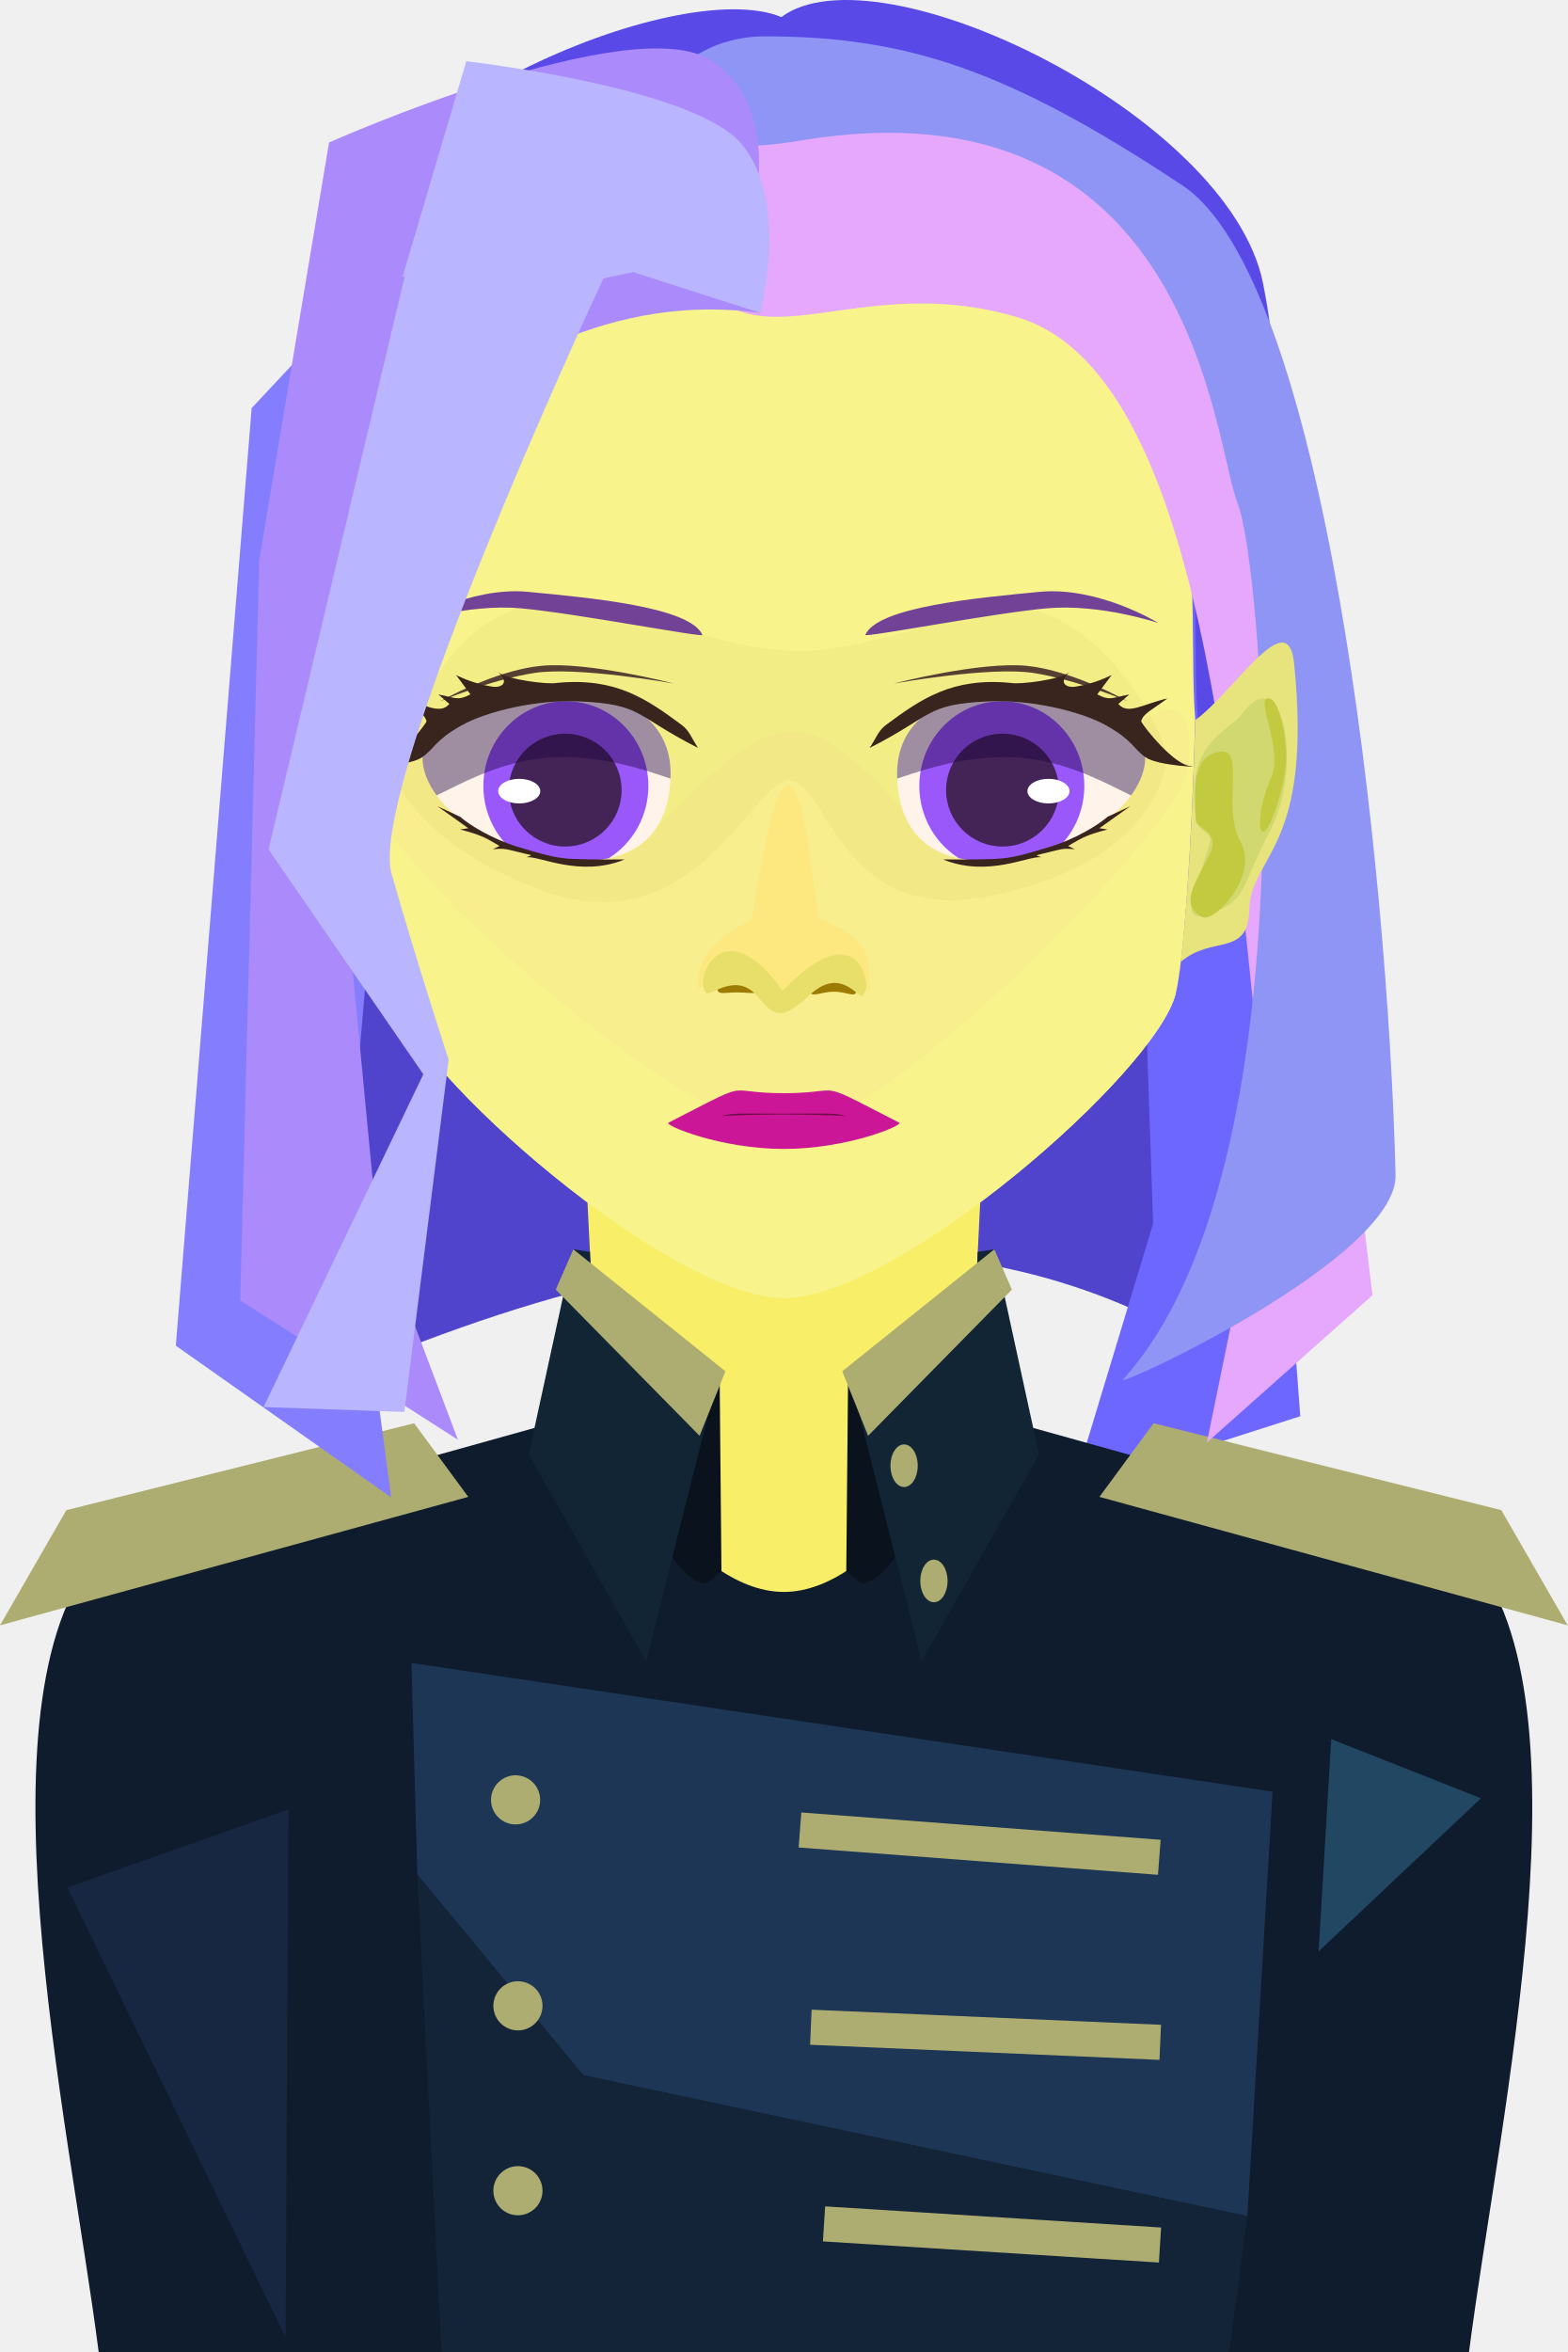
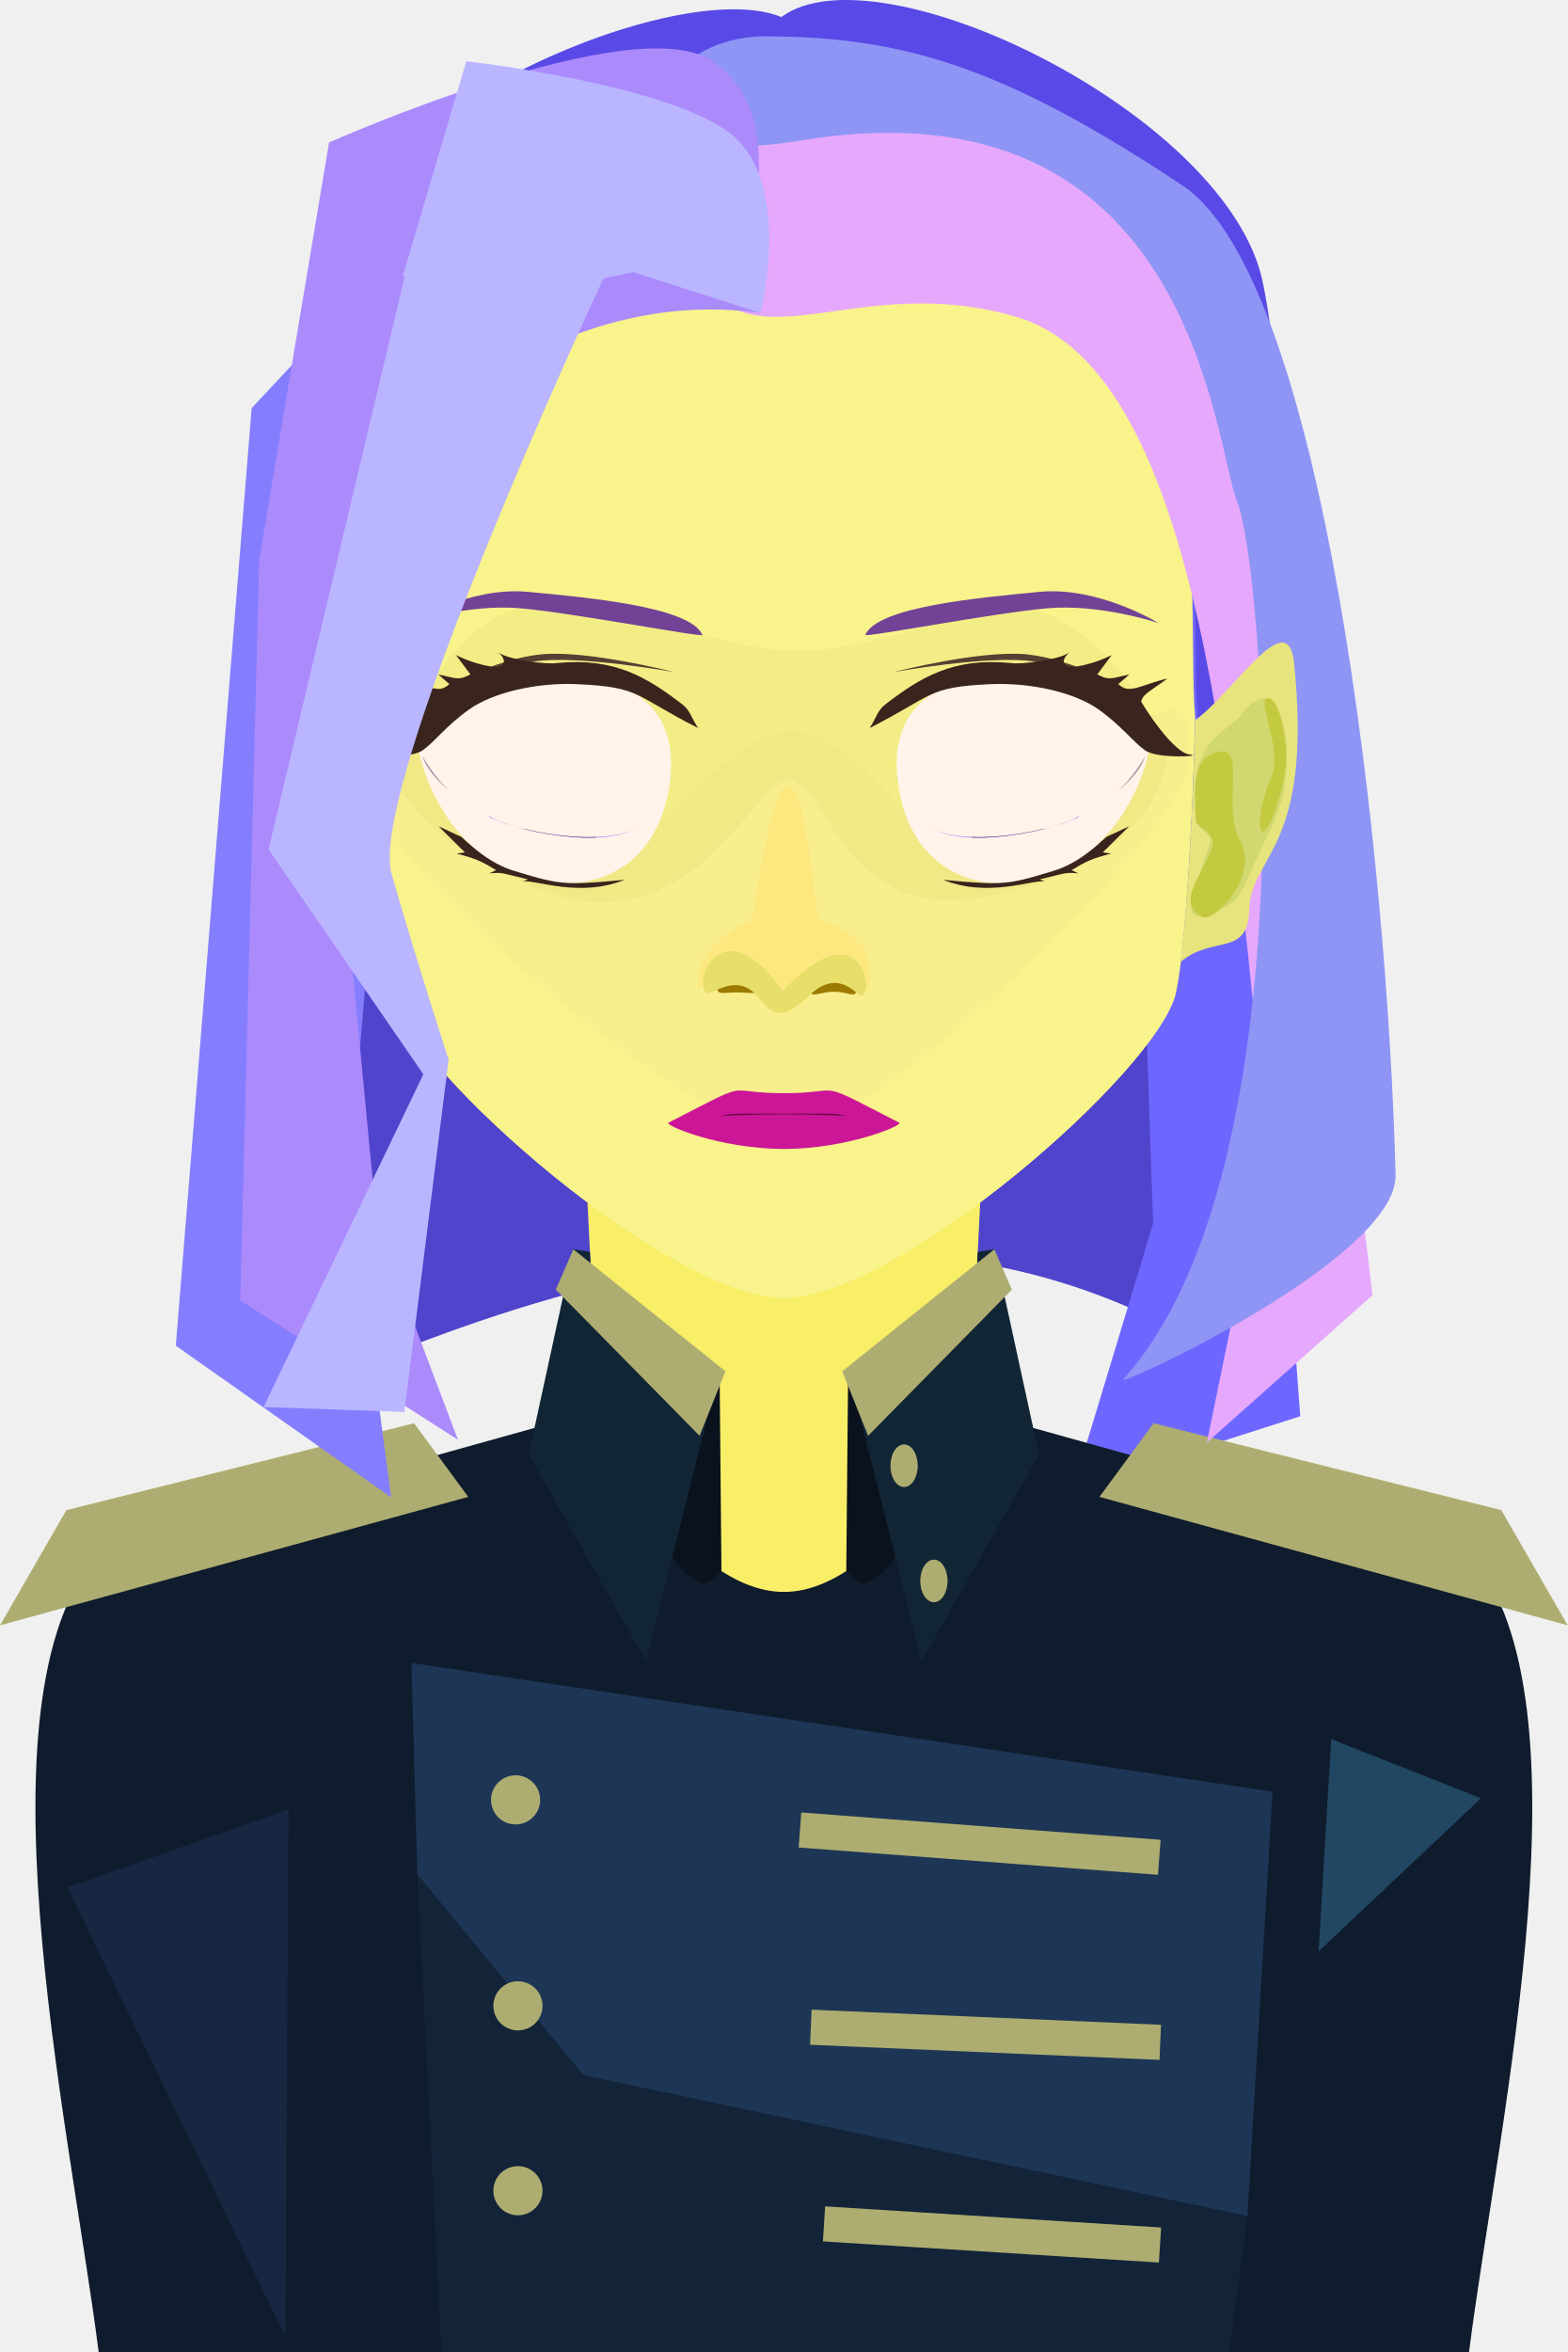
<svg xmlns="http://www.w3.org/2000/svg" xmlns:xlink="http://www.w3.org/1999/xlink" width="200" height="300" viewBox="0 0 200 300" version="1.1" id="svg1">
  <defs id="defs1">
-     <clipPath clipPathUnits="userSpaceOnUse" id="clipPath24">
-       <use x="0" y="0" xlink:href="#path90" id="use24" />
+     <clipPath clipPathUnits="userSpaceOnUse" id="clipPath27">
+       <use x="0" y="0" xlink:href="#path79" id="use78" />
    </clipPath>
-     <clipPath clipPathUnits="userSpaceOnUse" id="clipPath27">
-       <use x="0" y="0" xlink:href="#path79" id="use27" />
+     <clipPath clipPathUnits="userSpaceOnUse" id="clipPath81">
+       <use x="0" y="0" xlink:href="#path59" id="use81" />
    </clipPath>
  </defs>
  <g id="g38">
    <path id="path137" style="fill:#5044cc;fill-opacity:1;stroke-width:10.726;stroke-linecap:round;stroke-linejoin:round" d="M 100.348,5.772 C 70.055,5.771 47.246,32.655 47.243,44.89 L 38.904,177.363 c 55.25,-24.909 94.602,-22.012 122.875,0 L 153.441,44.89 C 153.439,32.657 130.641,5.773 100.348,5.772 Z" />
    <path style="font-variation-settings:normal;vector-effect:none;fill:#6e67ff;fill-opacity:1;stroke:none;stroke-width:792.628;stroke-linecap:butt;stroke-linejoin:miter;stroke-miterlimit:4;stroke-dasharray:none;stroke-dashoffset:0;stroke-opacity:1;-inkscape-stroke:none;stop-color:#000000" d="m 155.337,39.67 -11.514,19.448 3.29,96.949 -10.256,33.865 29.027,-9.289 z" id="path139" />
  </g>
  <g id="g39">
    <path id="path3" style="fill:#0f1c2d;fill-opacity:1;stroke-width:3.893;stroke-linecap:round;stroke-linejoin:round" d="M 100,173.26 13.195,197.475 C -3.817,215.063 8.778,270.221 12.588,300 H 187.412 c 3.809,-29.779 16.405,-84.937 -0.607,-102.525 z" />
    <g id="g40">
      <path id="rect13" style="fill:#aead71;stroke-width:4.776;stroke-linecap:round;stroke-linejoin:round" d="M 8.466,192.62 52.831,181.535 59.739,190.93 -3.7825843e-7,207.314 Z" />
      <path id="path26" style="fill:#aead71;stroke-width:4.776;stroke-linecap:round;stroke-linejoin:round" d="M 191.534,192.62 147.169,181.535 140.261,190.93 200,207.314 Z" />
    </g>
    <path id="rect1" style="fill:#f8ee68;stroke-width:3.374;stroke-linecap:round;stroke-linejoin:round" d="m 73.227,118.675 3.128,62.988 c 0,0 11.163,21.39 23.646,21.39 12.483,0 23.646,-21.39 23.646,-21.39 l 3.128,-62.988 h -26.773 z" />
    <g id="g41">
      <path id="rect16" style="fill:#1d3655;fill-opacity:1;stroke-width:4.776;stroke-linecap:round;stroke-linejoin:round" d="M 52.493,212.112 162.349,228.53 159.137,282.67 74.408,264.695 53.241,239.101 Z" />
      <path id="path32" style="font-variation-settings:normal;vector-effect:none;fill:#132439;fill-opacity:1;stroke:none;stroke-width:305.685;stroke-linecap:butt;stroke-linejoin:miter;stroke-miterlimit:4;stroke-dasharray:none;stroke-dashoffset:0;stroke-opacity:1;-inkscape-stroke:none;stop-color:#000000" d="M 53.24,239.102 56.33,300 H 156.801 l 2.336,-17.33 -84.729,-17.975 z" />
      <circle style="fill:#aead71;fill-opacity:1;stroke:none;stroke-width:0.448;stroke-linecap:round;stroke-linejoin:round" id="path22" cx="65.777" cy="229.575" r="3.134" />
      <circle style="fill:#aead71;fill-opacity:1;stroke:none;stroke-width:0.448;stroke-linecap:round;stroke-linejoin:round" id="circle22" cx="66.076" cy="255.845" r="3.134" />
      <circle style="fill:#aead71;fill-opacity:1;stroke:none;stroke-width:0.448;stroke-linecap:round;stroke-linejoin:round" id="circle23" cx="66.076" cy="279.428" r="3.134" />
      <path id="rect23" style="fill:#aead71;stroke-width:4.776;stroke-linecap:round;stroke-linejoin:round" d="m 102.229,231.184 45.84,3.485 -0.339,4.465 -45.84,-3.485 z" />
      <path id="rect24" style="fill:#aead71;stroke-width:4.705;stroke-linecap:round;stroke-linejoin:round" d="m 103.542,256.339 44.574,1.927 -0.193,4.473 -44.574,-1.927 z" />
      <path id="rect25" style="fill:#aead71;stroke-width:4.615;stroke-linecap:round;stroke-linejoin:round" d="m 105.268,281.426 42.861,2.696 -0.281,4.467 -42.861,-2.696 z" />
    </g>
    <g id="g42">
      <path style="font-variation-settings:normal;vector-effect:none;fill:#0a121d;fill-opacity:1;stroke:none;stroke-width:305.685;stroke-linecap:butt;stroke-linejoin:miter;stroke-miterlimit:4;stroke-dasharray:none;stroke-dashoffset:0;stroke-opacity:1;-inkscape-stroke:none;stop-color:#000000" d="m 91.803,174.944 0.237,25.446 c -1.011,0.811 -1.722,1.699 -2.333,1.549 -2.083,-0.508 -3.796,-3.001 -4.851,-4.654" id="path28" />
      <path style="font-variation-settings:normal;vector-effect:none;fill:#112534;fill-opacity:1;stroke:none;stroke-width:305.685;stroke-linecap:butt;stroke-linejoin:miter;stroke-miterlimit:4;stroke-dasharray:none;stroke-dashoffset:0;stroke-opacity:1;-inkscape-stroke:none;stop-color:#000000" d="m 91.722,174.972 -16.39,-13.783 -0.068,-1.517 -2.118,-0.321 -5.699,26.175 14.987,26.386 z" id="path8" />
      <path style="font-variation-settings:normal;vector-effect:none;fill:#aead71;fill-opacity:1;stroke:none;stroke-width:305.685;stroke-linecap:butt;stroke-linejoin:miter;stroke-miterlimit:4;stroke-dasharray:none;stroke-dashoffset:0;stroke-opacity:1;-inkscape-stroke:none;stop-color:#000000" d="m 73.147,159.352 19.402,15.555 -3.299,8.231 -18.344,-18.645 z" id="path16" />
      <path style="font-variation-settings:normal;vector-effect:none;fill:#0a121d;fill-opacity:1;stroke:none;stroke-width:305.685;stroke-linecap:butt;stroke-linejoin:miter;stroke-miterlimit:4;stroke-dasharray:none;stroke-dashoffset:0;stroke-opacity:1;-inkscape-stroke:none;stop-color:#000000" d="m 108.201,174.944 -0.237,25.446 c 1.011,0.811 1.722,1.699 2.333,1.549 2.083,-0.508 3.796,-3.001 4.851,-4.654" id="path29" />
      <path style="font-variation-settings:normal;vector-effect:none;fill:#112534;fill-opacity:1;stroke:none;stroke-width:305.685;stroke-linecap:butt;stroke-linejoin:miter;stroke-miterlimit:4;stroke-dasharray:none;stroke-dashoffset:0;stroke-opacity:1;-inkscape-stroke:none;stop-color:#000000" d="m 108.278,174.972 16.39,-13.783 0.068,-1.517 2.118,-0.321 5.699,26.175 -14.987,26.386 z" id="path19" />
      <path style="font-variation-settings:normal;vector-effect:none;fill:#aead71;fill-opacity:1;stroke:none;stroke-width:305.685;stroke-linecap:butt;stroke-linejoin:miter;stroke-miterlimit:4;stroke-dasharray:none;stroke-dashoffset:0;stroke-opacity:1;-inkscape-stroke:none;stop-color:#000000" d="m 126.853,159.352 -19.402,15.555 3.299,8.231 18.344,-18.645 z" id="path21" />
      <ellipse style="fill:#aead71;fill-opacity:1;stroke:none;stroke-width:4.776;stroke-linecap:round;stroke-linejoin:round" id="path27" cx="115.34" cy="186.954" rx="1.741" ry="2.718" />
      <ellipse style="fill:#aead71;fill-opacity:1;stroke:none;stroke-width:4.776;stroke-linecap:round;stroke-linejoin:round" id="ellipse27" cx="119.146" cy="201.651" rx="1.741" ry="2.718" />
    </g>
    <path style="font-variation-settings:normal;vector-effect:none;fill:#214762;fill-opacity:1;stroke:none;stroke-width:367.603;stroke-linecap:butt;stroke-linejoin:miter;stroke-miterlimit:4;stroke-dasharray:none;stroke-dashoffset:0;stroke-opacity:1;-inkscape-stroke:none;stop-color:#000000" d="m 168.227,248.9 20.711,-19.529 -19.105,-7.541 z" id="path31" />
    <path style="font-variation-settings:normal;vector-effect:none;fill:#172641;fill-opacity:1;stroke:none;stroke-width:305.693;stroke-linecap:butt;stroke-linejoin:miter;stroke-miterlimit:4;stroke-dasharray:none;stroke-dashoffset:0;stroke-opacity:1;-inkscape-stroke:none;stop-color:#000000" d="m 8.601,240.746 28.2,-9.955 -0.366,67.352 z" id="path30" />
  </g>
  <g id="g44">
    <path id="path77" style="fill:#f8f38b;fill-opacity:1;stroke-width:17.342;stroke-linecap:round;stroke-linejoin:round" d="m 100.014,24.678 c -59.78,0 -50.869,48.433 -52.498,67.083 0.437,16.632 1.516,31.106 2.5,35.002 2.549,10.084 35.559,38.798 49.984,38.798 14.425,0 47.44,-28.715 49.988,-38.798 0.985,-3.899 2.059,-18.399 2.495,-35.053 -1.609,-18.685 7.26,-67.032 -52.47,-67.032 z" />
    <path id="path88" style="fill:#826500;fill-opacity:0.05;stroke-width:12.385;stroke-linecap:round;stroke-linejoin:round" d="m 148.864,96.099 c 0,0 0.294,13.406 -22.333,18.137 -19.52,4.082 -20.737,-14.606 -25.957,-14.747 C 95.916,99.948 88.546,120.276 69.771,113.769 54.301,108.407 48.45,98.718 50.304,95.748 54.325,89.305 59.328,72.53 78.318,77.834 c 23.314,6.512 22.98,7.512 47.573,-0.499 11.878,-1.653 20.91,12.085 22.973,18.763 z" />
    <path id="path87" style="fill:#f7ac9f;fill-opacity:0.076;stroke-width:11.691;stroke-linecap:round;stroke-linejoin:round" d="M 151.562,97.929 C 150.759,105.843 110.892,145.403 99.847,144.491 86.317,143.373 47.746,109.202 47.396,101.262 c -1.231,-27.971 26.775,14.114 34.166,6.546 18.234,-18.668 20.538,-19.514 36.462,-1.304 8.978,10.267 35.955,-32.437 33.536,-8.575 z" />
    <g id="g64" style="display:inline;fill:#cb1797;fill-opacity:1">
      <g id="g69" style="display:inline;fill:#cb1797;fill-opacity:1">
        <path id="path4" style="display:inline;fill:#f8f38b;fill-opacity:1;stroke-width:17.342;stroke-linecap:round;stroke-linejoin:round" d="m 100.014,152.412 c -18.728,0.002 -49.998,-25.65 -49.998,-25.65 2.549,10.084 35.559,38.798 49.984,38.798 14.425,0 47.44,-28.715 49.988,-38.798 0,0 -31.247,25.648 -49.974,25.65 z" />
        <path id="path68" style="fill:#720c4b;fill-opacity:1;stroke:none;stroke-width:10.6;stroke-linecap:round;stroke-linejoin:round" d="m 95.104,139.635 c -1.165,0.054 -2.265,0.728 -7.702,3.509 -0.52,0.266 5.641,2.868 12.598,2.867 6.957,8.6e-4 13.118,-2.601 12.598,-2.867 -5.437,-2.782 -6.537,-3.455 -7.702,-3.509 -0.906,-0.042 -1.853,0.289 -4.896,0.29 -3.044,-5.4e-4 -3.991,-0.332 -4.896,-0.29 z" />
        <path id="path69" style="fill:#cb1797;fill-opacity:1;stroke:none;stroke-width:12.385;stroke-linecap:round;stroke-linejoin:round" d="m 94.279,139.098 c -1.361,0.063 -2.646,0.85 -8.998,4.1 -0.608,0.311 6.59,3.351 14.719,3.35 8.129,0.001 15.327,-3.039 14.719,-3.35 -6.352,-3.25 -7.638,-4.037 -8.998,-4.1 -1.058,-0.05 -2.164,0.338 -5.721,0.339 -3.556,-6.3e-4 -4.662,-0.388 -5.721,-0.339 z m 5.721,2.957 c 5.515,-6e-5 6.546,-0.136 7.946,0.296 -1.987,-0.103 -4.718,-0.193 -7.946,-0.193 -3.228,0 -5.959,0.091 -7.946,0.193 1.4,-0.432 2.431,-0.296 7.946,-0.296 z" />
      </g>
      <g id="g1" style="display:none">
        <path id="path2" style="display:inline;fill:#f8f38b;fill-opacity:1;stroke-width:17.342;stroke-linecap:round;stroke-linejoin:round" d="m 100.014,158.076 c -18.728,0.002 -49.998,-31.314 -49.998,-31.314 2.549,10.084 35.559,44.462 49.984,44.462 14.425,0 47.44,-34.379 49.988,-44.462 0,0 -31.247,31.312 -49.974,31.314 z" />
        <path id="path65" style="display:inline;fill:#720c4b;fill-opacity:1;stroke:none;stroke-width:10.6;stroke-linecap:round;stroke-linejoin:round" d="m 94.275,139.083 c -1.165,0.054 -2.299,3.835 -7.736,6.617 -0.52,0.266 6.504,6.77 13.461,6.769 6.957,8.6e-4 13.843,-6.399 13.323,-6.665 -5.437,-2.782 -6.641,-6.597 -7.805,-6.651 -0.906,-0.042 -2.474,0.151 -5.518,0.152 -3.044,-5.4e-4 -4.819,-0.263 -5.725,-0.221 z" />
        <path id="path18" style="fill:#cb1797;fill-opacity:1;stroke:none;stroke-width:12.385;stroke-linecap:round;stroke-linejoin:round" d="m 94.279,138.201 c -1.361,0.063 -2.646,4.165 -8.998,7.415 -0.608,0.311 6.59,7.398 14.719,7.397 8.129,10e-4 15.327,-7.086 14.719,-7.397 -6.352,-3.25 -7.638,-7.351 -8.998,-7.415 -1.058,-0.05 -2.164,0.338 -5.721,0.339 -3.556,-6.3e-4 -4.662,-0.388 -5.721,-0.339 z m 5.721,2.129 c 5.515,-6e-5 9.049,8.542 10.984,5.889 -2.746,0.631 -6.522,1.92 -10.984,1.92 -4.463,0 -8.238,-1.289 -10.984,-1.92 1.936,2.653 5.47,-5.89 10.984,-5.889 z" />
      </g>
      <g id="g67" style="display:none;fill:#cb1797;fill-opacity:1">
        <path id="path1" style="fill:#f8f38b;fill-opacity:1;stroke-width:17.342;stroke-linecap:round;stroke-linejoin:round" d="m 100.014,152.412 c -18.728,0.002 -49.998,-25.65 -49.998,-25.65 2.549,10.084 35.559,38.798 49.984,38.798 14.425,0 47.44,-28.715 49.988,-38.798 0,0 -31.247,25.648 -49.974,25.65 z" />
        <path id="path66" style="fill:#720c4b;fill-opacity:1;stroke:none;stroke-width:10.6;stroke-linecap:round;stroke-linejoin:round" d="m 95.104,139.635 c -1.165,0.054 -5.683,1.314 -11.217,1.263 -0.52,0.266 9.156,5.944 16.114,5.944 6.957,8.6e-4 18.099,-6.752 17.578,-7.018 -7.097,1.271 -11.517,-0.135 -12.682,-0.189 -0.906,-0.042 -1.853,0.289 -4.896,0.29 -3.044,-5.4e-4 -3.991,-0.332 -4.896,-0.29 z" />
        <path id="path67" style="fill:#cb1797;fill-opacity:1;stroke:none;stroke-width:12.385;stroke-linecap:round;stroke-linejoin:round" d="m 94.279,138.778 c -1.361,0.063 -5.678,3.09 -13.722,0.416 -0.803,0.311 11.314,8.11 19.443,8.109 8.129,0.001 21.369,-9.067 20.566,-9.378 -9.167,3.944 -13.484,0.916 -14.845,0.853 -1.058,-0.05 -2.164,0.7 -5.721,0.701 -3.556,-6.3e-4 -4.662,-0.75 -5.721,-0.701 z m 5.721,3.674 c 5.515,-6e-5 9.39,-1.015 11.399,-0.584 -2.85,-0.103 -8.17,1.101 -11.399,1.101 -3.228,0 -8.549,-1.204 -11.399,-1.101 2.009,-0.432 5.884,0.584 11.399,0.584 z" />
      </g>
    </g>
    <g id="g45">
      <path id="path82" style="fill:#fde880;fill-opacity:1;stroke-width:12.765;stroke-linecap:round;stroke-linejoin:round" d="m 110.943,126.368 c 0.056,1.191 -2.552,-6.942 -7.065,-2.71 -3.922,3.678 -5.001,2.969 -7.195,0.294 -3.01,-3.669 -7.615,2.946 -7.626,2.089 -0.037,-2.928 0.741,-5.645 6.792,-8.729 0.308,-0.157 2.333,-17.229 4.704,-17.189 2.371,0.043 3.393,16.846 4.065,17.125 6.487,2.691 6.325,4.41 6.325,9.12 z" />
      <path id="path86" style="fill:#9d7a00;fill-opacity:1;stroke-width:16.089;stroke-linecap:round;stroke-linejoin:round" d="m 109.218,126.398 c 0,0.944 -1.183,0.092 -2.801,0.092 -1.618,0 -3.058,0.851 -3.058,-0.092 0,-0.944 1.311,-1.709 2.929,-1.709 1.618,0 2.929,0.765 2.929,1.709 z" />
      <path id="ellipse86" style="fill:#9d7a00;fill-opacity:1;stroke-width:16.089;stroke-linecap:round;stroke-linejoin:round" d="m 97.372,126.028 c 0,0.944 -1.782,0.554 -3.4,0.554 -1.618,0 -2.459,0.39 -2.459,-0.554 0,-0.944 1.311,-1.709 2.929,-1.709 1.618,0 2.929,0.765 2.929,1.709 z" />
      <path id="path85" style="fill:#e8de6a;fill-opacity:1;stroke-width:11.708;stroke-linecap:round;stroke-linejoin:round" d="m 110.154,126.904 c -0.452,0.978 -2.702,-3.881 -6.84,1.8e-4 -3.597,3.373 -4.587,2.723 -6.599,0.27 -2.761,-3.365 -6.081,-0.006 -6.625,-0.532 -1.754,-1.681 2.244,-10.954 9.76,-0.253 9.466,-9.867 11.059,-1.117 10.607,-0.14 z" />
    </g>
-     <g id="g46">
-       <g id="g50">
-         <path id="path79" style="fill:#fff3ea;fill-opacity:1;stroke-width:19.83;stroke-linecap:round;stroke-linejoin:round" d="m 114.448,98.894 c -0.115,-5.72 3.895,-9.71 10.85,-10.184 9.737,-0.663 13.509,0.172 20.784,7.787 0,0 0.673,4.98 -7.421,9.779 -6.411,3.8 -23.906,7.913 -24.213,-7.382 z" />
-         <g id="g55" clip-path="url(#clipPath27)">
-           <g id="g63">
-             <ellipse style="fill:#9a57f9;fill-opacity:1;stroke-width:10.83;stroke-linecap:round;stroke-linejoin:round" id="path5" cx="127.81" cy="100.241" rx="10.525" ry="10.799" />
-             <circle style="fill:#442457;fill-opacity:1;stroke-width:28.797;stroke-linecap:round;stroke-linejoin:round" id="path6" cx="127.896" cy="100.779" r="7.199" />
-           </g>
-           <path id="path14" style="fill:#1a023d;fill-opacity:0.416;stroke-width:17.003;stroke-linecap:round;stroke-linejoin:round" d="M 147.1,101.359 C 147.057,104.75 139.324,96.569 128.293,96.569 117.261,96.569 110.339,102.424 110.339,99.033 110.339,95.643 118.708,86.641 129.74,86.641 138.251,86.986 147.224,91.139 147.1,101.359 Z" />
-           <ellipse style="fill:#ffffff;fill-opacity:1;stroke:none;stroke-width:9.854;stroke-linecap:round;stroke-linejoin:round" id="path11" cx="133.762" cy="100.91" rx="2.686" ry="1.569" />
+     <g id="g78">
+       <g id="g85">
+         <g id="g89">
+           <path id="path59" style="display:inline;fill:#fff3ea;fill-opacity:1;stroke-width:19.83;stroke-linecap:round;stroke-linejoin:round" d="m 85.552,98.894 c 0.003,-0.545 1.264,9.547 -13.797,7.738 -11.2,-1.345 -15.299,-5.836 -17.837,-10.135 0,0 0.991,4.244 9.924,8.338 1.687,0.773 21.637,6.402 21.71,-5.941 z" />
+         </g>
+         <g id="g88" style="display:inline">
+           <path id="path60" style="display:inline;fill:#fff3ea;fill-opacity:1;stroke-width:19.83;stroke-linecap:round;stroke-linejoin:round" d="m 85.552,98.894 c 0.652,-6.843 -3.163,-12.005 -11.241,-12.088 -9.759,-0.101 -13.558,1.588 -20.833,9.203 0,0 1.544,8.808 9.374,14.027 7.387,4.923 21.249,4.087 22.699,-11.141 z" />
        </g>
      </g>
-       <path style="font-variation-settings:normal;vector-effect:none;fill:#573f33;fill-opacity:1;stroke:none;stroke-width:792.625;stroke-linecap:butt;stroke-linejoin:miter;stroke-miterlimit:4;stroke-dasharray:none;stroke-dashoffset:0;stroke-opacity:1;-inkscape-stroke:none;stop-color:#000000" d="m 114.052,87.181 c 0,0 12.16,-2.185 17.706,-1.355 5.547,0.83 12.094,3.628 12.094,3.628 0,0 -6.892,-3.929 -12.844,-4.523 -5.952,-0.594 -16.956,2.25 -16.956,2.25 z" id="path23" />
-       <path style="font-variation-settings:normal;vector-effect:none;fill:#39251d;fill-opacity:1;stroke:none;stroke-width:792.625;stroke-linecap:butt;stroke-linejoin:miter;stroke-miterlimit:4;stroke-dasharray:none;stroke-dashoffset:0;stroke-opacity:1;-inkscape-stroke:none;stop-color:#000000" d="m 110.95,95.398 c 0.897,-1.395 1.119,-2.213 2.08,-2.927 4.495,-3.34 8.471,-6.089 15.921,-5.364 1.164,0.23 6.288,-0.415 7.469,-1.353 -1.443,1.306 -0.432,2.016 0.798,1.827 2.604,-0.401 4.608,-1.491 4.608,-1.491 l -1.841,2.475 c 1.616,0.856 1.896,0.435 4.088,0.012 l -1.4,1.21 c 1.213,1.448 3.136,0.012 6.264,-0.702 -2.002,1.504 -3.111,1.915 -3.353,2.926 0.488,0.943 4.173,5.463 6.211,5.685 2.038,0.222 -4.037,0.025 -5.647,-1.102 -1.609,-1.128 -1.559,-2.093 -4.938,-4.016 -3.38,-1.923 -9.853,-3.36 -15.097,-3.117 -8.131,0.376 -6.951,1.77 -15.163,5.936 z" id="path10" />
-       <path style="font-variation-settings:normal;vector-effect:none;fill:#39251d;fill-opacity:1;stroke:none;stroke-width:792.625;stroke-linecap:butt;stroke-linejoin:miter;stroke-miterlimit:4;stroke-dasharray:none;stroke-dashoffset:0;stroke-opacity:1;-inkscape-stroke:none;stop-color:#000000" d="m 126.963,109.557 c 2.196,-0.104 3.67,-0.546 6.952,-1.535 3.282,-0.989 6.234,-2.821 7.383,-3.843 l 2.895,-1.342 -3.94,2.805 1.052,0.16 c -2.462,0.643 -3.133,0.956 -5.042,2.105 l 0.87,0.412 c -1.709,-0.128 -1.296,-0.107 -4.919,0.768 l 0.615,0.261 c -1.563,-0.24 -6.812,2.612 -12.515,0.277 0,0 4.453,0.037 6.65,-0.069 z" id="path17" />
-     </g>
-     <g id="g47">
-       <g id="g56">
-         <path id="path90" style="fill:#fff3ea;fill-opacity:1;stroke-width:19.83;stroke-linecap:round;stroke-linejoin:round" d="m 85.552,98.894 c 0.115,-5.72 -3.895,-9.71 -10.85,-10.184 -9.737,-0.663 -13.509,0.172 -20.784,7.787 0,0 -0.673,4.98 7.421,9.779 6.411,3.8 23.906,7.913 24.213,-7.382 z" />
-         <g id="g61" clip-path="url(#clipPath24)">
-           <g id="g62">
-             <ellipse style="fill:#9a57f9;fill-opacity:1;stroke-width:10.83;stroke-linecap:round;stroke-linejoin:round" id="ellipse90" cx="72.191" cy="100.241" rx="10.525" ry="10.799" />
-             <circle style="fill:#442457;fill-opacity:1;stroke-width:28.797;stroke-linecap:round;stroke-linejoin:round" id="circle90" cx="72.104" cy="100.779" r="7.199" />
-           </g>
-           <path id="path91" style="fill:#1a023d;fill-opacity:0.416;stroke-width:17.003;stroke-linecap:round;stroke-linejoin:round" d="m 52.9,101.359 c 0.043,3.39 7.776,-4.791 18.807,-4.791 11.031,0 17.953,5.855 17.953,2.465 0,-3.391 -8.369,-12.392 -19.401,-12.392 -8.511,0.344 -17.484,4.498 -17.36,14.718 z" />
-           <ellipse style="fill:#ffffff;fill-opacity:1;stroke:none;stroke-width:9.854;stroke-linecap:round;stroke-linejoin:round" id="ellipse91" cx="66.239" cy="100.91" rx="2.686" ry="1.569" />
+       <g id="g84" clip-path="url(#clipPath81)">
+         <g id="g95">
+           <ellipse style="fill:#9a57f9;fill-opacity:1;stroke-width:10.83;stroke-linecap:round;stroke-linejoin:round" id="ellipse65" cx="72.191" cy="100.241" rx="10.525" ry="10.799" />
+           <circle style="fill:#442457;fill-opacity:1;stroke-width:28.797;stroke-linecap:round;stroke-linejoin:round" id="circle65" cx="72.104" cy="100.779" r="7.199" />
+         </g>
+         <path id="path70" style="fill:#1a023d;fill-opacity:0.416;stroke-width:17.003;stroke-linecap:round;stroke-linejoin:round" d="m 52.9,101.359 c 0.043,3.39 7.776,-4.791 18.807,-4.791 11.031,0 17.953,5.855 17.953,2.465 0,-3.391 -5.883,-12.944 -16.915,-12.944 -8.511,0.344 -19.97,5.05 -19.846,15.271 z" />
+         <ellipse style="fill:#ffffff;fill-opacity:1;stroke:none;stroke-width:9.854;stroke-linecap:round;stroke-linejoin:round" id="ellipse70" cx="66.239" cy="100.91" rx="2.686" ry="1.569" />
+       </g>
+       <g id="g79">
+         <g id="g87" style="display:none">
+           <path style="font-variation-settings:normal;vector-effect:none;fill:#573f33;fill-opacity:1;stroke:none;stroke-width:792.625;stroke-linecap:butt;stroke-linejoin:miter;stroke-miterlimit:4;stroke-dasharray:none;stroke-dashoffset:0;stroke-opacity:1;-inkscape-stroke:none;stop-color:#000000" d="m 85.949,88.158 c 0,0 -12.16,-2.185 -17.706,-1.355 -5.547,0.83 -12.094,3.628 -12.094,3.628 0,0 6.892,-3.929 12.844,-4.523 5.952,-0.594 16.956,2.25 16.956,2.25 z" id="path71" />
+           <path style="font-variation-settings:normal;vector-effect:none;fill:#39251d;fill-opacity:1;stroke:none;stroke-width:792.625;stroke-linecap:butt;stroke-linejoin:miter;stroke-miterlimit:4;stroke-dasharray:none;stroke-dashoffset:0;stroke-opacity:1;-inkscape-stroke:none;stop-color:#000000" d="m 87.423,99.907 c -0.897,1.395 -1.412,1.934 -2.08,2.927 -2.7,4.009 -6.274,6.626 -13.724,5.901 -1.164,-0.23 -6.892,-1.055 -8.073,-0.116 2.065,-0.995 0.397,-2.534 -0.833,-2.345 -2.604,0.401 -3.432,1.623 -3.432,1.623 l 1.011,-2.572 c -1.616,-0.856 -1.506,-0.776 -3.161,0.476 l 0.472,-1.699 c -1.213,-1.448 -2.424,-0.536 -5.287,1.288 1.612,-2.041 2.134,-2.501 2.376,-3.512 -0.488,-0.943 -4.124,-6.391 -6.162,-6.613 -2.038,-0.222 4.233,0.366 5.842,1.493 1.609,1.128 1.315,2.63 4.694,4.553 3.38,1.923 5.989,4.714 14.169,5.265 8.18,0.551 7.781,-1.184 14.187,-6.668 z" id="path72" />
+           <path style="font-variation-settings:normal;vector-effect:none;fill:#39251d;fill-opacity:1;stroke:none;stroke-width:792.625;stroke-linecap:butt;stroke-linejoin:miter;stroke-miterlimit:4;stroke-dasharray:none;stroke-dashoffset:0;stroke-opacity:1;-inkscape-stroke:none;stop-color:#000000" d="m 72.968,106.911 c -2.196,-0.104 -3.67,-0.546 -6.952,-1.535 -3.282,-0.989 -6.234,-2.821 -7.383,-3.843 l -2.895,-1.476 3.94,2.939 -1.026,-0.038 c 2.462,0.643 3.193,1.042 5.102,2.192 l -1.034,0.136 c 1.735,0.166 1.374,0.282 4.997,1.156 l -0.839,0.011 c 1.529,0.036 7.012,2.136 12.715,-0.198 0,0 -4.429,0.763 -6.625,0.657 z" id="path73" />
+         </g>
+         <g id="g86">
+           <path style="font-variation-settings:normal;vector-effect:none;fill:#573f33;fill-opacity:1;stroke:none;stroke-width:792.625;stroke-linecap:butt;stroke-linejoin:miter;stroke-miterlimit:4;stroke-dasharray:none;stroke-dashoffset:0;stroke-opacity:1;-inkscape-stroke:none;stop-color:#000000" d="m 85.949,85.717 c 0,0 -12.16,-2.185 -17.706,-1.355 -5.547,0.83 -12.094,3.628 -12.094,3.628 0,0 6.892,-3.929 12.844,-4.523 5.952,-0.594 16.956,2.25 16.956,2.25 z" id="path74" />
+           <path style="font-variation-settings:normal;vector-effect:none;fill:#39251d;fill-opacity:1;stroke:none;stroke-width:792.625;stroke-linecap:butt;stroke-linejoin:miter;stroke-miterlimit:4;stroke-dasharray:none;stroke-dashoffset:0;stroke-opacity:1;-inkscape-stroke:none;stop-color:#000000" d="m 89.051,92.859 c -0.897,-1.395 -1.027,-2.269 -1.977,-2.996 -4.467,-3.42 -8.575,-6.019 -16.025,-5.295 -1.164,0.23 -6.288,-0.415 -7.469,-1.353 1.443,1.306 0.432,2.016 -0.798,1.827 -2.604,-0.401 -4.608,-1.491 -4.608,-1.491 l 1.841,2.475 c -1.616,0.856 -1.896,0.435 -4.088,0.012 l 1.4,1.21 c -1.213,1.448 -3.136,0.012 -6.264,-0.702 2.002,1.504 3.111,1.915 3.353,2.926 -0.488,0.943 -4.124,6.538 -6.162,6.76 -2.038,0.222 4.037,0.612 5.647,-0.515 1.609,-1.128 2.964,-3.108 5.964,-5.238 3,-2.13 8.572,-3.454 13.815,-3.211 8.131,0.376 7.158,1.424 15.371,5.591 z" id="path75" />
+           <path style="font-variation-settings:normal;vector-effect:none;fill:#39251d;fill-opacity:1;stroke:none;stroke-width:792.625;stroke-linecap:butt;stroke-linejoin:miter;stroke-miterlimit:4;stroke-dasharray:none;stroke-dashoffset:0;stroke-opacity:1;-inkscape-stroke:none;stop-color:#000000" d="m 72.598,112.633 c -2.196,-0.104 -3.67,-0.546 -6.952,-1.535 -3.282,-0.989 -5.649,-3.333 -6.797,-4.355 l -2.895,-1.342 3.354,3.318 -1.052,0.16 c 2.462,0.643 3.133,0.956 5.042,2.105 l -0.87,0.412 c 1.709,-0.128 1.296,-0.107 4.919,0.768 l -0.615,0.261 c 1.563,-0.24 7.251,2.123 12.955,-0.211 0,0 -4.892,0.525 -7.089,0.42 z" id="path76" />
        </g>
      </g>
-       <path style="font-variation-settings:normal;vector-effect:none;fill:#573f33;fill-opacity:1;stroke:none;stroke-width:792.625;stroke-linecap:butt;stroke-linejoin:miter;stroke-miterlimit:4;stroke-dasharray:none;stroke-dashoffset:0;stroke-opacity:1;-inkscape-stroke:none;stop-color:#000000" d="m 85.949,87.181 c 0,0 -12.16,-2.185 -17.706,-1.355 -5.547,0.83 -12.094,3.628 -12.094,3.628 0,0 6.892,-3.929 12.844,-4.523 5.952,-0.594 16.956,2.25 16.956,2.25 z" id="path99" />
-       <path style="font-variation-settings:normal;vector-effect:none;fill:#39251d;fill-opacity:1;stroke:none;stroke-width:792.625;stroke-linecap:butt;stroke-linejoin:miter;stroke-miterlimit:4;stroke-dasharray:none;stroke-dashoffset:0;stroke-opacity:1;-inkscape-stroke:none;stop-color:#000000" d="m 89.051,95.398 c -0.897,-1.395 -1.119,-2.213 -2.08,-2.927 -4.495,-3.34 -8.471,-6.089 -15.921,-5.364 -1.164,0.23 -6.288,-0.415 -7.469,-1.353 1.443,1.306 0.432,2.016 -0.798,1.827 -2.604,-0.401 -4.608,-1.491 -4.608,-1.491 l 1.841,2.475 c -1.616,0.856 -1.896,0.435 -4.088,0.012 l 1.4,1.21 c -1.213,1.448 -3.137,0.012 -6.264,-0.702 2.002,1.504 3.111,1.915 3.353,2.926 -0.488,0.943 -4.173,5.463 -6.211,5.685 -2.038,0.222 4.037,0.025 5.647,-1.102 1.609,-1.128 1.559,-2.093 4.938,-4.016 3.38,-1.923 9.853,-3.36 15.097,-3.117 8.131,0.376 6.951,1.77 15.163,5.936 z" id="path92" />
-       <path style="font-variation-settings:normal;vector-effect:none;fill:#39251d;fill-opacity:1;stroke:none;stroke-width:792.625;stroke-linecap:butt;stroke-linejoin:miter;stroke-miterlimit:4;stroke-dasharray:none;stroke-dashoffset:0;stroke-opacity:1;-inkscape-stroke:none;stop-color:#000000" d="m 73.037,109.557 c -2.196,-0.104 -3.67,-0.546 -6.952,-1.535 -3.282,-0.989 -6.234,-2.821 -7.383,-3.843 l -2.895,-1.342 3.94,2.805 -1.052,0.16 c 2.462,0.643 3.133,0.956 5.042,2.105 l -0.87,0.412 c 1.709,-0.128 1.296,-0.107 4.919,0.768 l -0.615,0.261 c 1.563,-0.24 6.812,2.612 12.515,0.277 0,0 -4.453,0.037 -6.65,-0.069 z" id="path98" />
+     </g>
+     <g id="g4">
+       <g id="g26">
+         <g id="g27" style="display:none">
+           <path id="path79" style="display:inline;fill:#fff3ea;fill-opacity:1;stroke-width:19.83;stroke-linecap:round;stroke-linejoin:round" d="m 114.448,98.894 c -0.003,-0.545 -1.264,9.547 13.797,7.738 11.2,-1.345 15.299,-5.836 17.837,-10.135 0,0 -0.991,4.244 -9.924,8.338 -1.687,0.773 -21.637,6.402 -21.71,-5.941 z" />
+         </g>
+         <g id="g28" style="display:inline">
+           <path id="path7" style="display:inline;fill:#fff3ea;fill-opacity:1;stroke-width:19.83;stroke-linecap:round;stroke-linejoin:round" d="m 114.448,98.894 c -0.652,-6.843 3.163,-12.005 11.241,-12.088 9.759,-0.101 13.558,1.588 20.833,9.203 0,0 -1.544,8.808 -9.374,14.027 -7.387,4.923 -21.249,4.087 -22.699,-11.141 z" />
+         </g>
+       </g>
+       <g id="g55" clip-path="url(#clipPath27)">
+         <g id="g63">
+           <ellipse style="fill:#9a57f9;fill-opacity:1;stroke-width:10.83;stroke-linecap:round;stroke-linejoin:round" id="path5" cx="127.81" cy="100.241" rx="10.525" ry="10.799" />
+           <circle style="fill:#442457;fill-opacity:1;stroke-width:28.797;stroke-linecap:round;stroke-linejoin:round" id="path6" cx="127.896" cy="100.779" r="7.199" />
+         </g>
+         <path id="path14" style="fill:#1a023d;fill-opacity:0.416;stroke-width:17.003;stroke-linecap:round;stroke-linejoin:round" d="m 147.1,101.359 c -0.043,3.39 -7.776,-4.791 -18.807,-4.791 -11.031,0 -17.953,5.855 -17.953,2.465 0,-3.391 5.883,-12.944 16.915,-12.944 8.511,0.344 19.97,5.05 19.846,15.271 z" />
+         <ellipse style="fill:#ffffff;fill-opacity:1;stroke:none;stroke-width:9.854;stroke-linecap:round;stroke-linejoin:round" id="path11" cx="133.762" cy="100.91" rx="2.686" ry="1.569" />
+       </g>
+       <g id="g25">
+         <g id="g46" style="display:none">
+           <path style="font-variation-settings:normal;vector-effect:none;fill:#573f33;fill-opacity:1;stroke:none;stroke-width:792.625;stroke-linecap:butt;stroke-linejoin:miter;stroke-miterlimit:4;stroke-dasharray:none;stroke-dashoffset:0;stroke-opacity:1;-inkscape-stroke:none;stop-color:#000000" d="m 114.052,88.158 c 0,0 12.16,-2.185 17.706,-1.355 5.547,0.83 12.094,3.628 12.094,3.628 0,0 -6.892,-3.929 -12.844,-4.523 -5.952,-0.594 -16.956,2.25 -16.956,2.25 z" id="path23" />
+           <path style="font-variation-settings:normal;vector-effect:none;fill:#39251d;fill-opacity:1;stroke:none;stroke-width:792.625;stroke-linecap:butt;stroke-linejoin:miter;stroke-miterlimit:4;stroke-dasharray:none;stroke-dashoffset:0;stroke-opacity:1;-inkscape-stroke:none;stop-color:#000000" d="m 112.578,99.907 c 0.897,1.395 1.412,1.934 2.08,2.927 2.7,4.009 6.274,6.626 13.724,5.901 1.164,-0.23 6.892,-1.055 8.073,-0.116 -2.065,-0.995 -0.397,-2.534 0.833,-2.345 2.604,0.401 3.432,1.623 3.432,1.623 l -1.011,-2.572 c 1.616,-0.856 1.506,-0.776 3.161,0.476 l -0.472,-1.699 c 1.213,-1.448 2.424,-0.536 5.287,1.288 -1.612,-2.041 -2.134,-2.501 -2.376,-3.512 0.488,-0.943 4.124,-6.391 6.162,-6.613 2.038,-0.222 -4.233,0.366 -5.842,1.493 -1.609,1.128 -1.315,2.63 -4.694,4.553 -3.38,1.923 -5.989,4.714 -14.169,5.265 -8.18,0.551 -7.781,-1.184 -14.187,-6.668 z" id="path10" />
+           <path style="font-variation-settings:normal;vector-effect:none;fill:#39251d;fill-opacity:1;stroke:none;stroke-width:792.625;stroke-linecap:butt;stroke-linejoin:miter;stroke-miterlimit:4;stroke-dasharray:none;stroke-dashoffset:0;stroke-opacity:1;-inkscape-stroke:none;stop-color:#000000" d="m 127.032,106.911 c 2.196,-0.104 3.67,-0.546 6.952,-1.535 3.282,-0.989 6.234,-2.821 7.383,-3.843 l 2.895,-1.476 -3.94,2.939 1.026,-0.038 c -2.462,0.643 -3.193,1.042 -5.102,2.192 l 1.034,0.136 c -1.735,0.166 -1.374,0.282 -4.997,1.156 l 0.839,0.011 c -1.529,0.036 -7.012,2.136 -12.715,-0.198 0,0 4.429,0.763 6.625,0.657 z" id="path17" />
+         </g>
+         <g id="g24" style="display:inline">
+           <path style="font-variation-settings:normal;vector-effect:none;fill:#573f33;fill-opacity:1;stroke:none;stroke-width:792.625;stroke-linecap:butt;stroke-linejoin:miter;stroke-miterlimit:4;stroke-dasharray:none;stroke-dashoffset:0;stroke-opacity:1;-inkscape-stroke:none;stop-color:#000000" d="m 114.052,85.717 c 0,0 12.16,-2.185 17.706,-1.355 5.547,0.83 12.094,3.628 12.094,3.628 0,0 -6.892,-3.929 -12.844,-4.523 -5.952,-0.594 -16.956,2.25 -16.956,2.25 z" id="path13" />
+           <path style="font-variation-settings:normal;vector-effect:none;fill:#39251d;fill-opacity:1;stroke:none;stroke-width:792.625;stroke-linecap:butt;stroke-linejoin:miter;stroke-miterlimit:4;stroke-dasharray:none;stroke-dashoffset:0;stroke-opacity:1;-inkscape-stroke:none;stop-color:#000000" d="m 110.95,92.859 c 0.897,-1.395 1.027,-2.269 1.977,-2.996 4.467,-3.42 8.575,-6.019 16.025,-5.295 1.164,0.23 6.288,-0.415 7.469,-1.353 -1.443,1.306 -0.432,2.016 0.798,1.827 2.604,-0.401 4.608,-1.491 4.608,-1.491 l -1.841,2.475 c 1.616,0.856 1.896,0.435 4.088,0.012 l -1.4,1.21 c 1.213,1.448 3.136,0.012 6.264,-0.702 -2.002,1.504 -3.111,1.915 -3.353,2.926 0.488,0.943 4.124,6.538 6.162,6.76 2.038,0.222 -4.037,0.612 -5.647,-0.515 -1.609,-1.128 -2.964,-3.108 -5.964,-5.238 -3,-2.13 -8.572,-3.454 -13.815,-3.211 -8.131,0.376 -7.158,1.424 -15.371,5.591 z" id="path20" />
+           <path style="font-variation-settings:normal;vector-effect:none;fill:#39251d;fill-opacity:1;stroke:none;stroke-width:792.625;stroke-linecap:butt;stroke-linejoin:miter;stroke-miterlimit:4;stroke-dasharray:none;stroke-dashoffset:0;stroke-opacity:1;-inkscape-stroke:none;stop-color:#000000" d="m 127.403,112.633 c 2.196,-0.104 3.67,-0.546 6.952,-1.535 3.282,-0.989 5.649,-3.333 6.797,-4.355 l 2.895,-1.342 -3.354,3.318 1.052,0.16 c -2.462,0.643 -3.133,0.956 -5.042,2.105 l 0.87,0.412 c -1.709,-0.128 -1.296,-0.107 -4.919,0.768 l 0.615,0.261 c -1.563,-0.24 -7.251,2.123 -12.955,-0.211 0,0 4.892,0.525 7.089,0.42 z" id="path24" />
+         </g>
+       </g>
    </g>
    <g id="g48">
      <path id="path133" style="font-variation-settings:normal;vector-effect:none;fill:#e7e47e;fill-opacity:1;stroke:none;stroke-width:792.625;stroke-linecap:butt;stroke-linejoin:miter;stroke-miterlimit:4;stroke-dasharray:none;stroke-dashoffset:0;stroke-opacity:1;-inkscape-stroke:none;stop-color:#000000" d="m 36.395,81.965 c 2.446,-0.087 7.295,7.083 11.115,9.893 0.344,13.004 1.086,24.534 1.863,30.841 -4.001,-3.467 -8.587,-0.558 -8.744,-6.64 -0.182,-7.022 -8.17,-7.686 -5.721,-31.494 0.188,-1.824 0.719,-2.573 1.488,-2.6 z" />
      <path id="path134" style="fill:#d1d870;fill-opacity:1;stroke-width:12.385;stroke-linecap:round;stroke-linejoin:round" d="m 37.907,105.851 c 3.733,7.214 3.123,8.458 6.028,9.966 7.086,3.677 3.109,-2.947 1.684,-8.468 -0.277,-1.074 1.586,-1.44 1.77,-2.61 1.596,-10.154 -3.959,-11.172 -5.926,-13.788 -5.146,-6.845 -7.735,6.824 -3.556,14.9 z" />
      <path id="path135" style="fill:#c4ca40;fill-opacity:1;stroke-width:19.125;stroke-linecap:round;stroke-linejoin:round" d="m 41.758,107.325 c -2.461,4.369 3.371,10.514 4.923,9.629 2.857,-1.629 0.886,-4.209 -0.939,-7.861 -1.602,-3.206 1.675,-3.231 1.705,-4.547 0.084,-3.693 0.617,-8.017 -2.963,-8.66 -3.58,-0.643 -0.266,7.071 -2.727,11.44 z" />
      <path id="path136" style="fill:#c4ca40;fill-opacity:1;stroke-width:18.15;stroke-linecap:round;stroke-linejoin:round" d="m 35.913,96.812 c 0.056,3.243 2.083,9.479 2.98,9.264 0.8,-0.194 0.29,-3.841 -1.048,-6.849 -1.658,-3.727 2.212,-10.459 0.26,-10.158 -1.397,0.216 -2.239,5.061 -2.192,7.743 z" />
    </g>
    <g id="g49">
-       <path style="font-variation-settings:normal;vector-effect:none;fill:#724297;fill-opacity:1;stroke:none;stroke-width:760.648;stroke-linecap:butt;stroke-linejoin:miter;stroke-miterlimit:4;stroke-dasharray:none;stroke-dashoffset:0;stroke-opacity:1;-inkscape-stroke:none;stop-color:#000000" d="m 110.391,80.982 c 1.575,-3.618 14.622,-4.75 22.192,-5.487 7.57,-0.737 15.208,3.974 15.208,3.974 0,0 -7.364,-2.478 -14.197,-1.88 -6.833,0.598 -23.203,3.755 -23.203,3.393 z" id="path15" />
-       <path style="font-variation-settings:normal;vector-effect:none;fill:#724297;fill-opacity:1;stroke:none;stroke-width:760.648;stroke-linecap:butt;stroke-linejoin:miter;stroke-miterlimit:4;stroke-dasharray:none;stroke-dashoffset:0;stroke-opacity:1;-inkscape-stroke:none;stop-color:#000000" d="m 89.609,80.982 c -1.575,-3.618 -14.622,-4.75 -22.192,-5.487 -7.57,-0.737 -15.208,3.974 -15.208,3.974 0,0 7.364,-2.478 14.197,-1.88 6.833,0.598 23.203,3.755 23.203,3.393 z" id="path94" />
+       <path style="font-variation-settings:normal;display:inline;vector-effect:none;fill:#724297;fill-opacity:1;stroke:none;stroke-width:760.648;stroke-linecap:butt;stroke-linejoin:miter;stroke-miterlimit:4;stroke-dasharray:none;stroke-dashoffset:0;stroke-opacity:1;-inkscape-stroke:none;stop-color:#000000" d="m 110.391,80.982 c 1.575,-3.618 14.622,-4.75 22.192,-5.487 7.57,-0.737 15.208,3.974 15.208,3.974 0,0 -7.364,-2.478 -14.197,-1.88 -6.833,0.598 -23.203,3.755 -23.203,3.393 z" id="path15" />
+       <path style="font-variation-settings:normal;display:inline;vector-effect:none;fill:#724297;fill-opacity:1;stroke:none;stroke-width:760.648;stroke-linecap:butt;stroke-linejoin:miter;stroke-miterlimit:4;stroke-dasharray:none;stroke-dashoffset:0;stroke-opacity:1;-inkscape-stroke:none;stop-color:#000000" d="m 89.609,80.982 c -1.575,-3.618 -14.622,-4.75 -22.192,-5.487 -7.57,-0.737 -15.208,3.974 -15.208,3.974 0,0 7.364,-2.478 14.197,-1.88 6.833,0.598 23.203,3.755 23.203,3.393 z" id="path94" />
    </g>
  </g>
  <g id="g37" style="display:inline">
    <path id="path12" clip-path="none" style="fill:#5949e6;fill-opacity:1;stroke-width:12.545;stroke-linecap:round;stroke-linejoin:round" d="M 99.682,2.176 C 86.535,-3.278 44.004,14.628 39.603,36.017 c -6.472,31.459 6.18,78.922 8.249,55.84 1.665,-18.584 -7.373,-67.179 52.502,-67.179 59.876,0 50.813,48.594 52.478,67.179 2.069,23.082 14.745,-24.381 8.273,-55.84 C 156.705,14.628 112.034,-7.028 99.682,2.176 Z" />
    <path style="font-variation-settings:normal;vector-effect:none;fill:#e6a8fc;fill-opacity:1;stroke:none;stroke-width:792.628;stroke-linecap:butt;stroke-linejoin:miter;stroke-miterlimit:4;stroke-dasharray:none;stroke-dashoffset:0;stroke-opacity:1;-inkscape-stroke:none;stop-color:#000000" d="m 117.437,15.057 c 14.847,-0.021 26.557,9.813 35.194,19.844 8.637,10.031 22.458,130.313 22.458,130.313 l -21.12,18.786 7.702,-37.604 C 157.307,102.39 153.378,47.468 129.787,40.46 106.899,33.662 93.407,50.32 86.586,29.491 82.494,16.994 102.59,15.079 117.437,15.057 Z" id="path142" />
    <path id="ellipse10" style="fill:#8e95f5;fill-opacity:1;stroke-width:12.575;stroke-linecap:round;stroke-linejoin:round" d="M 157.898,64.205 C 154.839,56.765 152.302,9.518 102.056,17.938 76.425,22.233 82.843,4.619 97.63,4.636 c 17.732,0.02 30.661,4.033 53.218,19.014 18.184,12.076 26.172,86.436 27.196,126.191 0.275,10.678 -35.945,27.405 -34.757,26.096 24.442,-26.948 17.669,-104.292 14.611,-111.732 z" />
  </g>
  <g id="g36" style="display:inline">
    <path style="font-variation-settings:normal;vector-effect:none;fill:#847eff;fill-opacity:1;stroke:none;stroke-width:792.628;stroke-linecap:butt;stroke-linejoin:miter;stroke-miterlimit:4;stroke-dasharray:none;stroke-dashoffset:0;stroke-opacity:1;-inkscape-stroke:none;stop-color:#000000" d="M 54.939,28.446 C 53.004,29.607 32.105,52.054 32.105,52.054 L 22.429,171.645 49.908,190.996 44.49,150.358 Z" id="path141" />
    <path style="font-variation-settings:normal;vector-effect:none;fill:#ab8afc;fill-opacity:1;stroke:none;stroke-width:792.628;stroke-linecap:butt;stroke-linejoin:miter;stroke-miterlimit:4;stroke-dasharray:none;stroke-dashoffset:0;stroke-opacity:1;-inkscape-stroke:none;stop-color:#000000" d="m 97.015,39.92 -1.843,-9.099 c 0,0 5.832,-16.283 -4.354,-23.06 C 80.633,0.984 41.979,18.174 41.979,18.174 L 33.072,71.405 30.65,165.862 58.422,183.642 48.104,156.334 41.78,90.176 49.939,57.067 C 62.68,46.433 78.378,37.324 97.015,39.92 Z" id="path143" />
    <path id="path140" style="font-variation-settings:normal;vector-effect:none;fill:#bab5ff;fill-opacity:1;stroke:none;stroke-width:792.628;stroke-linecap:butt;stroke-linejoin:miter;stroke-miterlimit:4;stroke-dasharray:none;stroke-dashoffset:0;stroke-opacity:1;-inkscape-stroke:none;stop-color:#000000" d="m 59.487,7.813 -8.127,27.479 0.278,-0.062 -17.38,73.107 19.75,28.688 -20.379,42.443 17.96,0.629 5.648,-44.935 c 0,0 -3.997,-12.211 -7.281,-23.705 -2.747,-9.613 19.382,-59.541 27.031,-75.95 l 3.786,-0.798 16.242,5.21 c 0,0 3.76,-14.451 -2.503,-21.659 C 88.249,11.053 59.487,7.813 59.487,7.813 Z" />
  </g>
  <g id="g43">
    <path id="path100" style="font-variation-settings:normal;vector-effect:none;fill:#e7e47e;fill-opacity:1;stroke:none;stroke-width:792.625;stroke-linecap:butt;stroke-linejoin:miter;stroke-miterlimit:4;stroke-dasharray:none;stroke-dashoffset:0;stroke-opacity:1;-inkscape-stroke:none;stop-color:#000000" d="m 163.605,81.965 c -2.446,-0.087 -7.295,7.083 -11.115,9.893 -0.344,13.004 -1.086,24.534 -1.863,30.841 4.001,-3.467 8.587,-0.558 8.744,-6.64 0.182,-7.022 8.17,-7.686 5.721,-31.494 -0.188,-1.824 -0.719,-2.573 -1.488,-2.6 z" />
    <path id="path102" style="fill:#d1d870;fill-opacity:1;stroke-width:12.385;stroke-linecap:round;stroke-linejoin:round" d="m 162.094,105.851 c -3.733,7.214 -3.123,8.458 -6.028,9.966 -7.086,3.677 -3.109,-2.947 -1.684,-8.468 0.277,-1.074 -1.586,-1.44 -1.77,-2.61 -1.596,-10.154 3.959,-11.172 5.926,-13.788 5.146,-6.845 7.735,6.824 3.556,14.9 z" />
    <path id="path101" style="fill:#c4ca40;fill-opacity:1;stroke-width:19.125;stroke-linecap:round;stroke-linejoin:round" d="m 158.242,107.325 c 2.461,4.369 -3.371,10.514 -4.923,9.629 -2.857,-1.629 -0.886,-4.209 0.939,-7.861 1.602,-3.206 -1.675,-3.231 -1.705,-4.547 -0.084,-3.693 -0.617,-8.017 2.963,-8.66 3.58,-0.643 0.266,7.071 2.727,11.44 z" />
    <path id="ellipse101" style="fill:#c4ca40;fill-opacity:1;stroke-width:18.15;stroke-linecap:round;stroke-linejoin:round" d="m 164.088,96.812 c -0.056,3.243 -2.083,9.479 -2.98,9.264 -0.8,-0.194 -0.29,-3.841 1.048,-6.849 1.658,-3.727 -2.212,-10.459 -0.26,-10.158 1.397,0.216 2.239,5.061 2.192,7.743 z" />
  </g>
</svg>
